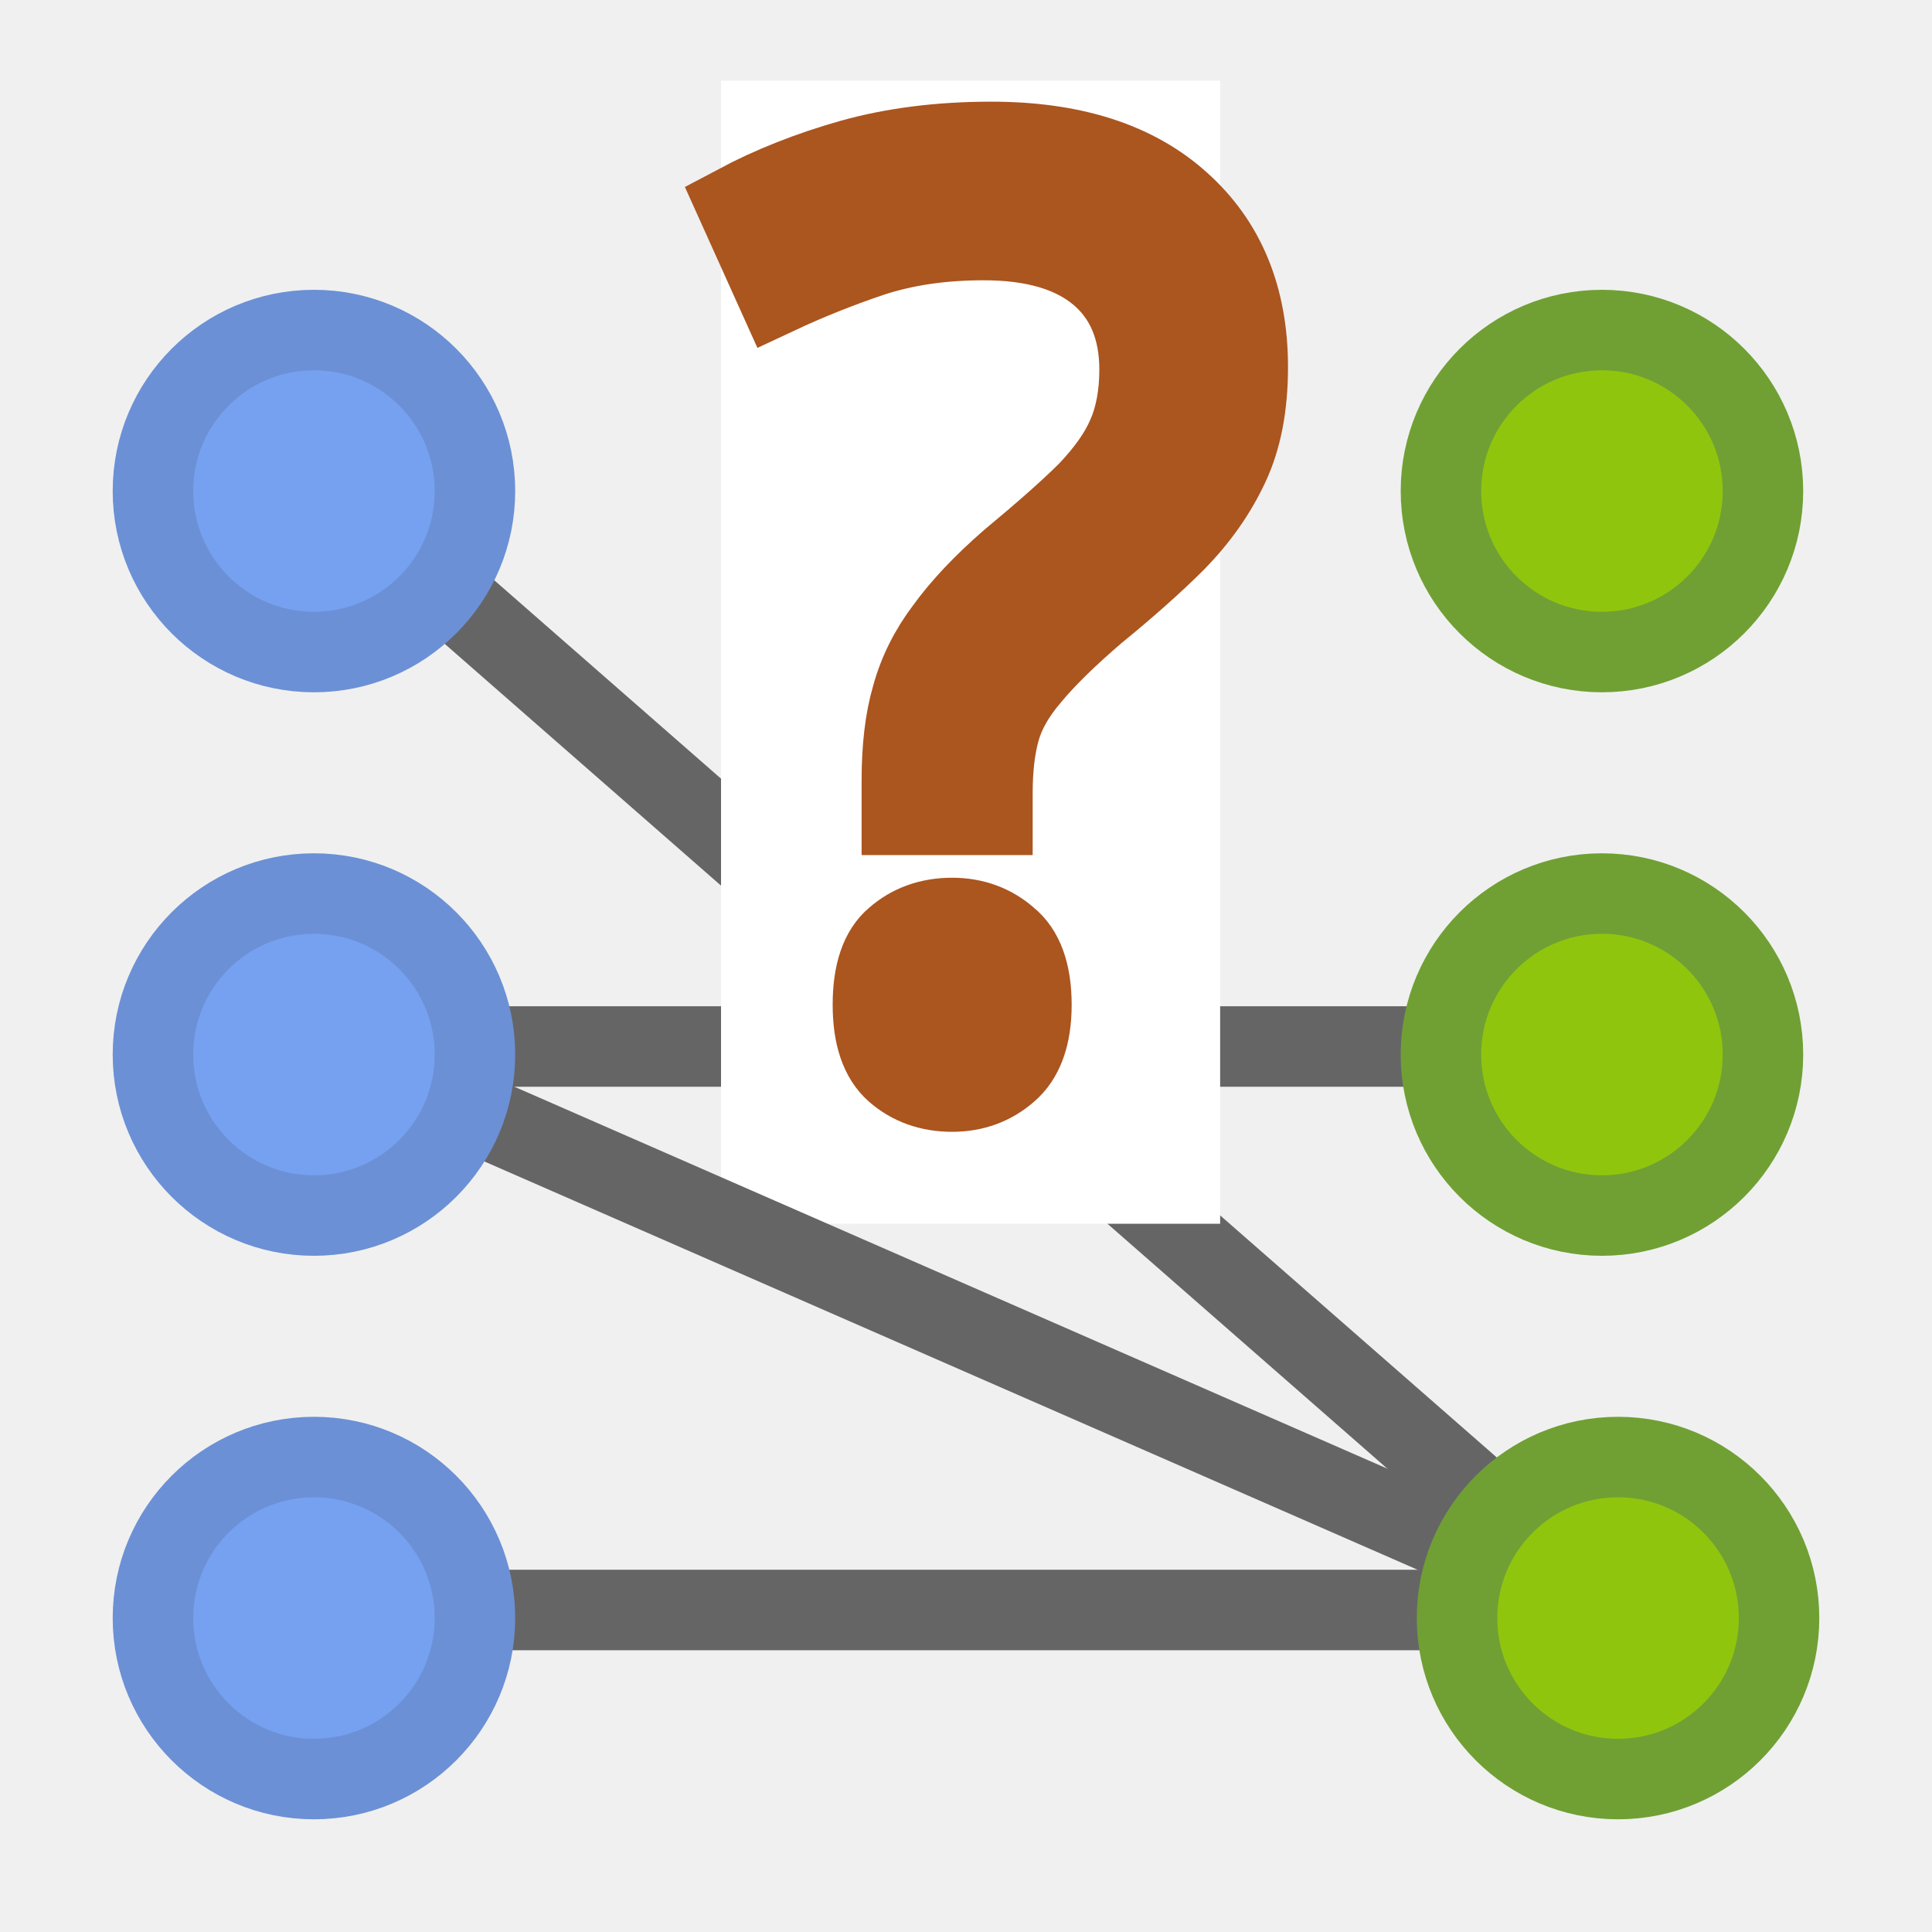
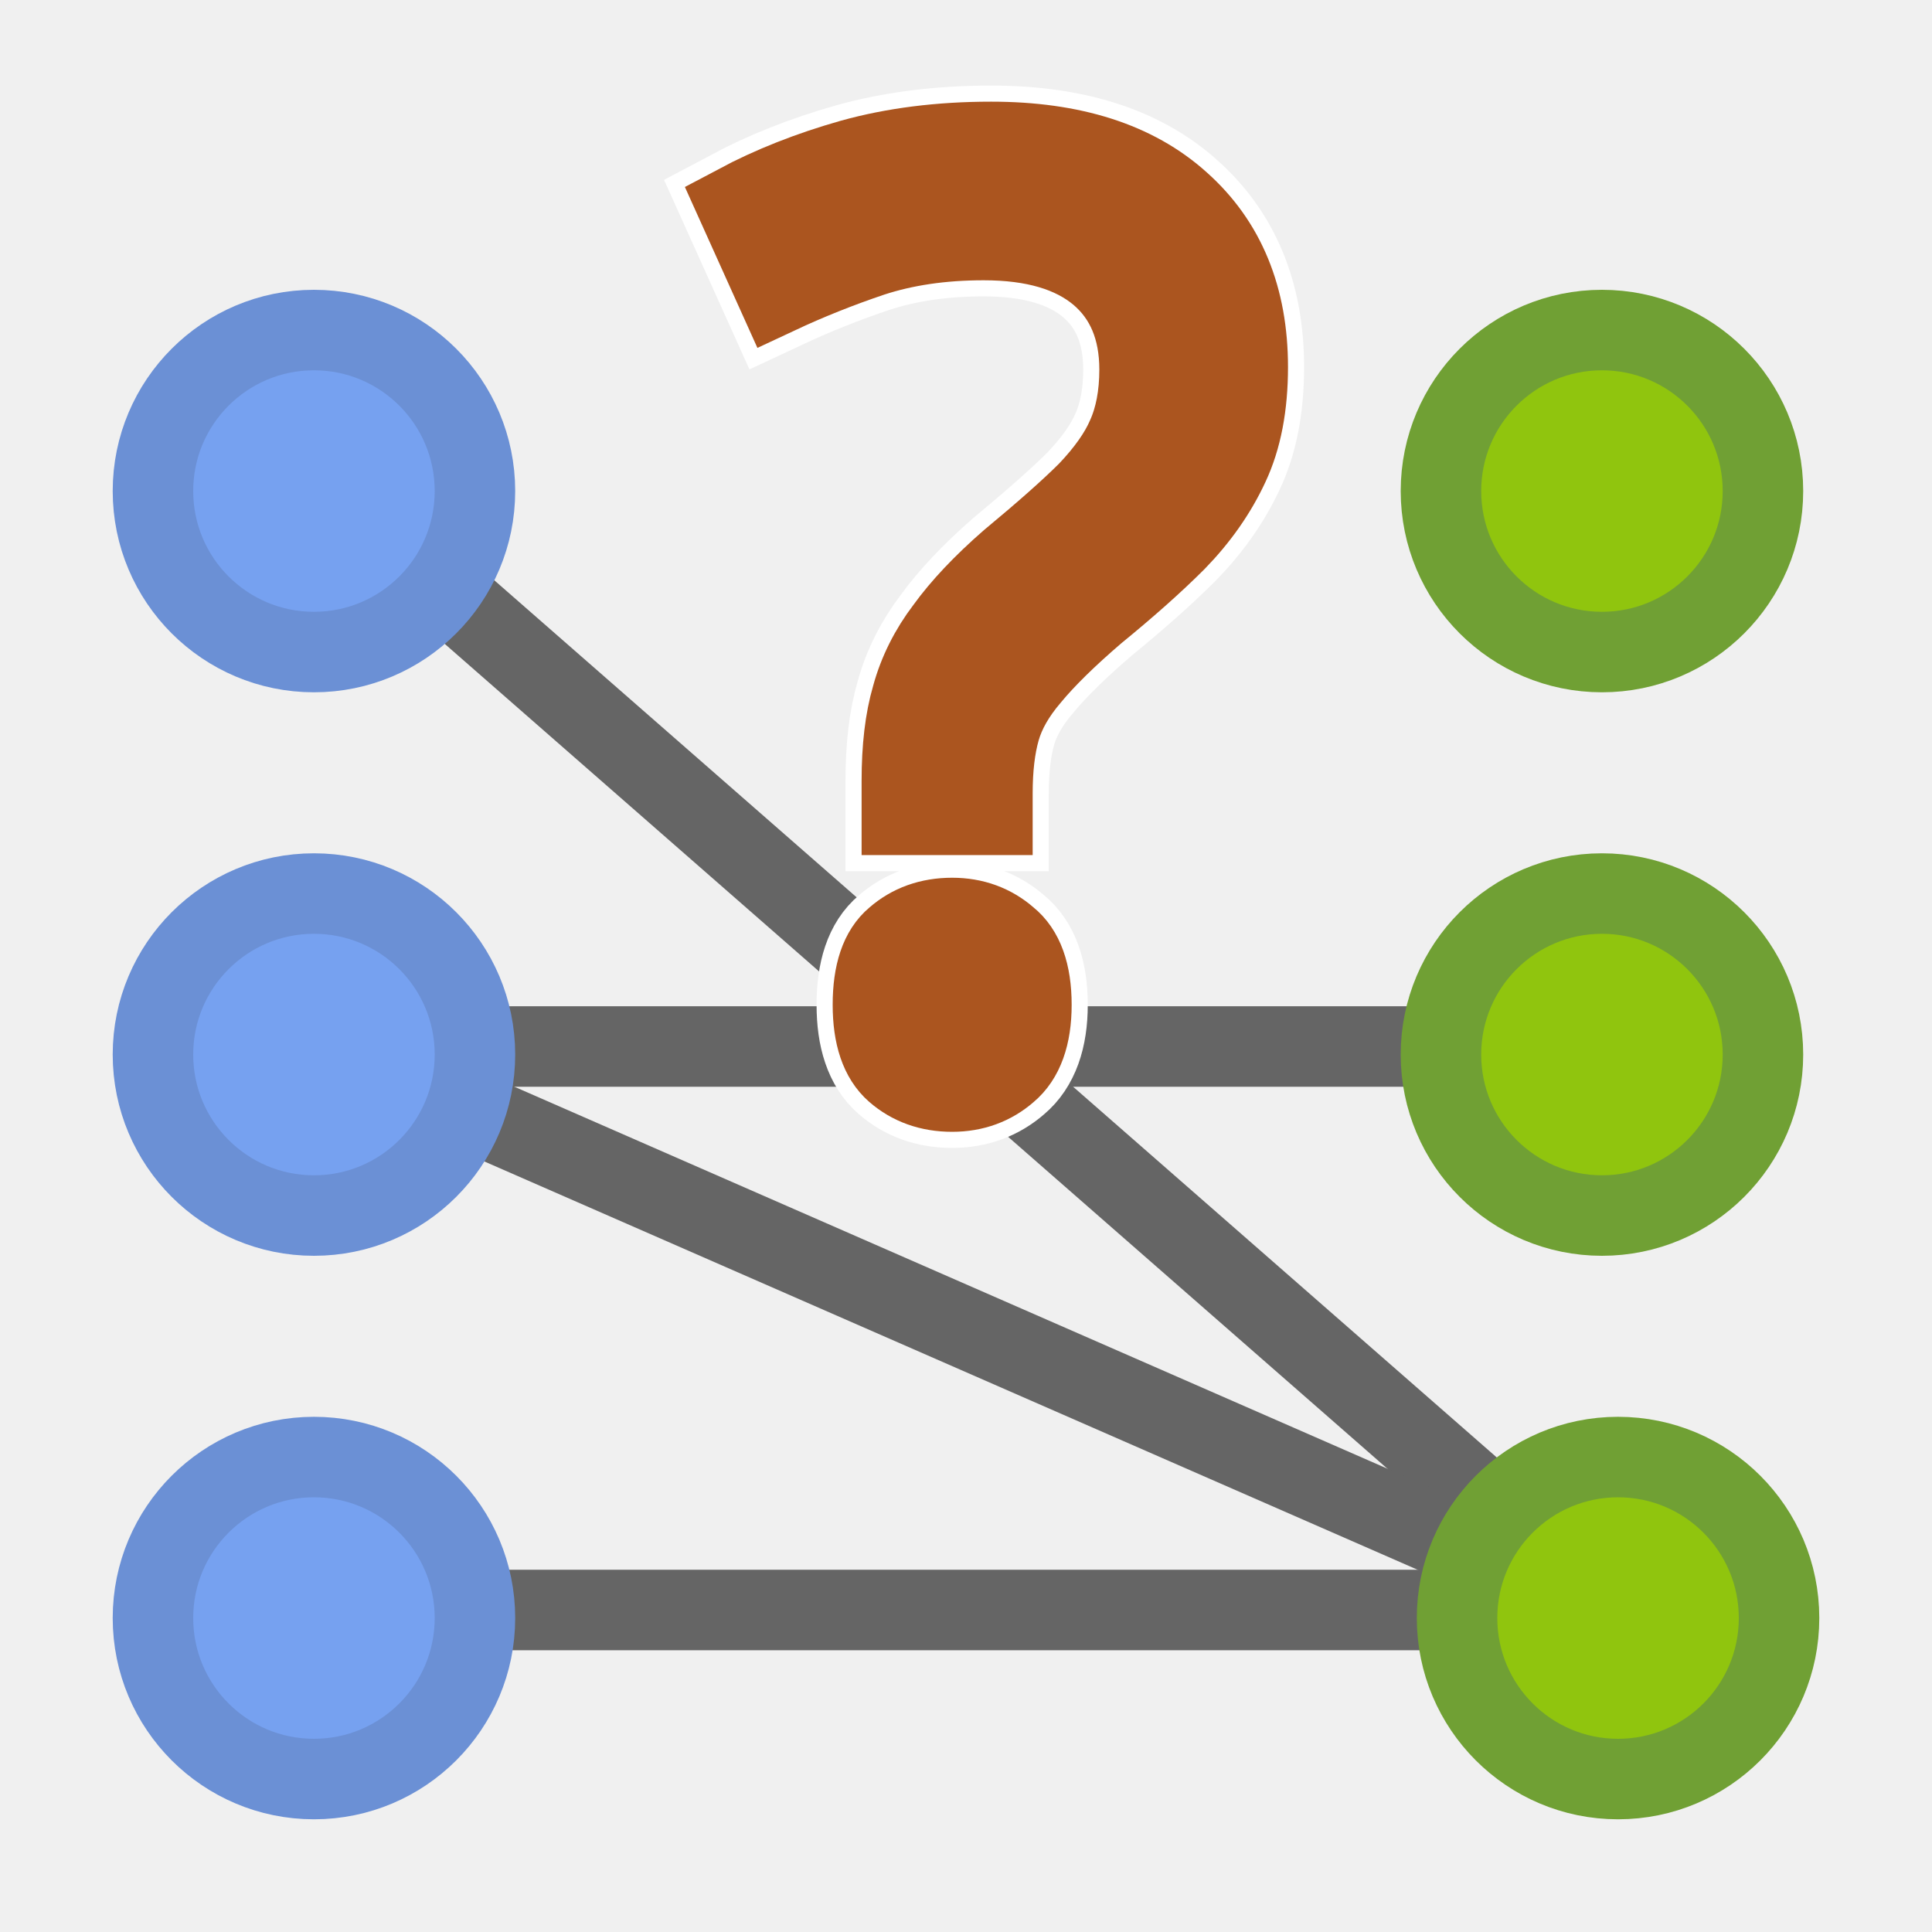
<svg xmlns="http://www.w3.org/2000/svg" width="24" height="24" id="svg2987" version="1.1">
  <defs id="defs2989" />
  <g id="layer1" transform="translate(0,-1028.362)">
    <path style="fill:none;stroke:#656565;stroke-width:1px;stroke-linecap:butt;stroke-linejoin:miter;stroke-opacity:1" d="m 4,20 16,0" id="path3247" transform="translate(0,1028.362)" />
    <path style="fill:none;stroke:#656565;stroke-width:1px;stroke-linecap:butt;stroke-linejoin:miter;stroke-opacity:1" d="m 4,13 16,0" id="path4017" transform="translate(0,1028.362)" />
    <path style="fill:none;stroke:#656565;stroke-width:1px;stroke-linecap:butt;stroke-linejoin:miter;stroke-opacity:1" d="M 4,6 20,20" id="path4019" transform="translate(0,1028.362)" />
-     <rect style="fill:#ffffff;stroke:#ffffff;stroke-width:0.2;stroke-miterlimit:4;stroke-opacity:1;stroke-dasharray:none;stroke-dashoffset:0" id="rect4026" width="6" height="14" x="9.057" y="1029.464" ry="0" />
    <path style="fill:none;stroke:#656565;stroke-width:1px;stroke-linecap:butt;stroke-linejoin:miter;stroke-opacity:1" d="m 4,13 16,7" id="path4032" transform="translate(0,1028.362)" />
+     <text id="use2997" y="1041.706" x="8.968" style="font-size:16px;font-style:normal;font-weight:normal;line-height:125%;letter-spacing:0px;word-spacing:0px;fill:none;fill-opacity:1;stroke:#ffffff;stroke-opacity:1;font-family:Sans;stroke-width:1.4;stroke-miterlimit:4;stroke-dasharray:none" xml:space="preserve">
+       <tspan style="font-size:16px;fill:none;fill-opacity:1;stroke:#ffffff;stroke-opacity:1;font-family:ubuntu;-inkscape-font-specification:ubuntu;stroke-width:1.4;stroke-miterlimit:4;stroke-dasharray:none" y="1041.706" x="8.968" id="tspan5272">?</tspan>
+     </text>
    <text xml:space="preserve" style="font-size:16px;font-style:normal;font-weight:normal;line-height:125%;letter-spacing:0px;word-spacing:0px;fill:#ab551f;fill-opacity:1;stroke:#ab551f;font-family:Sans;stroke-opacity:1" x="8.968" y="1041.706" id="text3146">
      <tspan id="tspan3148" x="8.968" y="1041.706" style="font-size:16px;font-family:ubuntu;-inkscape-font-specification:ubuntu;stroke:#ab551f;stroke-opacity:1;fill:#ab551f;fill-opacity:1">?</tspan>
    </text>
    <path style="fill:#76a1f0;stroke:#6b90d5;stroke-width:1;stroke-miterlimit:4;stroke-opacity:1;stroke-dasharray:none;stroke-dashoffset:0;fill-opacity:1" id="path3179" d="M 7,9 A 2,2 0 1 1 3,9 2,2 0 1 1 7,9 z" transform="translate(-1.1,1039.462)" />
    <path style="fill:#90c50e;stroke:#70a034;stroke-width:1;stroke-miterlimit:4;stroke-opacity:1;stroke-dasharray:none;stroke-dashoffset:0;fill-opacity:1" id="path3179-4" d="M 7,9 A 2,2 0 1 1 3,9 2,2 0 1 1 7,9 z" transform="translate(15.1,1039.462)" />
    <path style="fill:#90c50e;stroke:#70a034;stroke-width:1;stroke-miterlimit:4;stroke-opacity:1;stroke-dasharray:none;stroke-dashoffset:0;fill-opacity:1" id="path3179-4-7" d="M 7,9 A 2,2 0 1 1 3,9 2,2 0 1 1 7,9 z" transform="translate(14.9,1032.462)" />
    <path style="fill:#90c50e;stroke:#70a034;stroke-width:1;stroke-miterlimit:4;stroke-opacity:1;stroke-dasharray:none;stroke-dashoffset:0;fill-opacity:1" id="path3179-4-3" d="M 7,9 A 2,2 0 1 1 3,9 2,2 0 1 1 7,9 z" transform="translate(14.9,1025.462)" />
    <path style="fill:#76a1f0;stroke:#6b90d5;stroke-width:1;stroke-miterlimit:4;stroke-opacity:1;stroke-dasharray:none;stroke-dashoffset:0;fill-opacity:1" id="path3179-4-9" d="M 7,9 A 2,2 0 1 1 3,9 2,2 0 1 1 7,9 z" transform="translate(-1.1,1032.462)" />
    <path style="fill:#76a1f0;stroke:#6b90d5;stroke-width:1;stroke-miterlimit:4;stroke-opacity:1;stroke-dasharray:none;stroke-dashoffset:0;fill-opacity:1" id="path3179-4-1" d="M 7,9 A 2,2 0 1 1 3,9 2,2 0 1 1 7,9 z" transform="translate(-1.1,1025.462)" />
  </g>
</svg>
